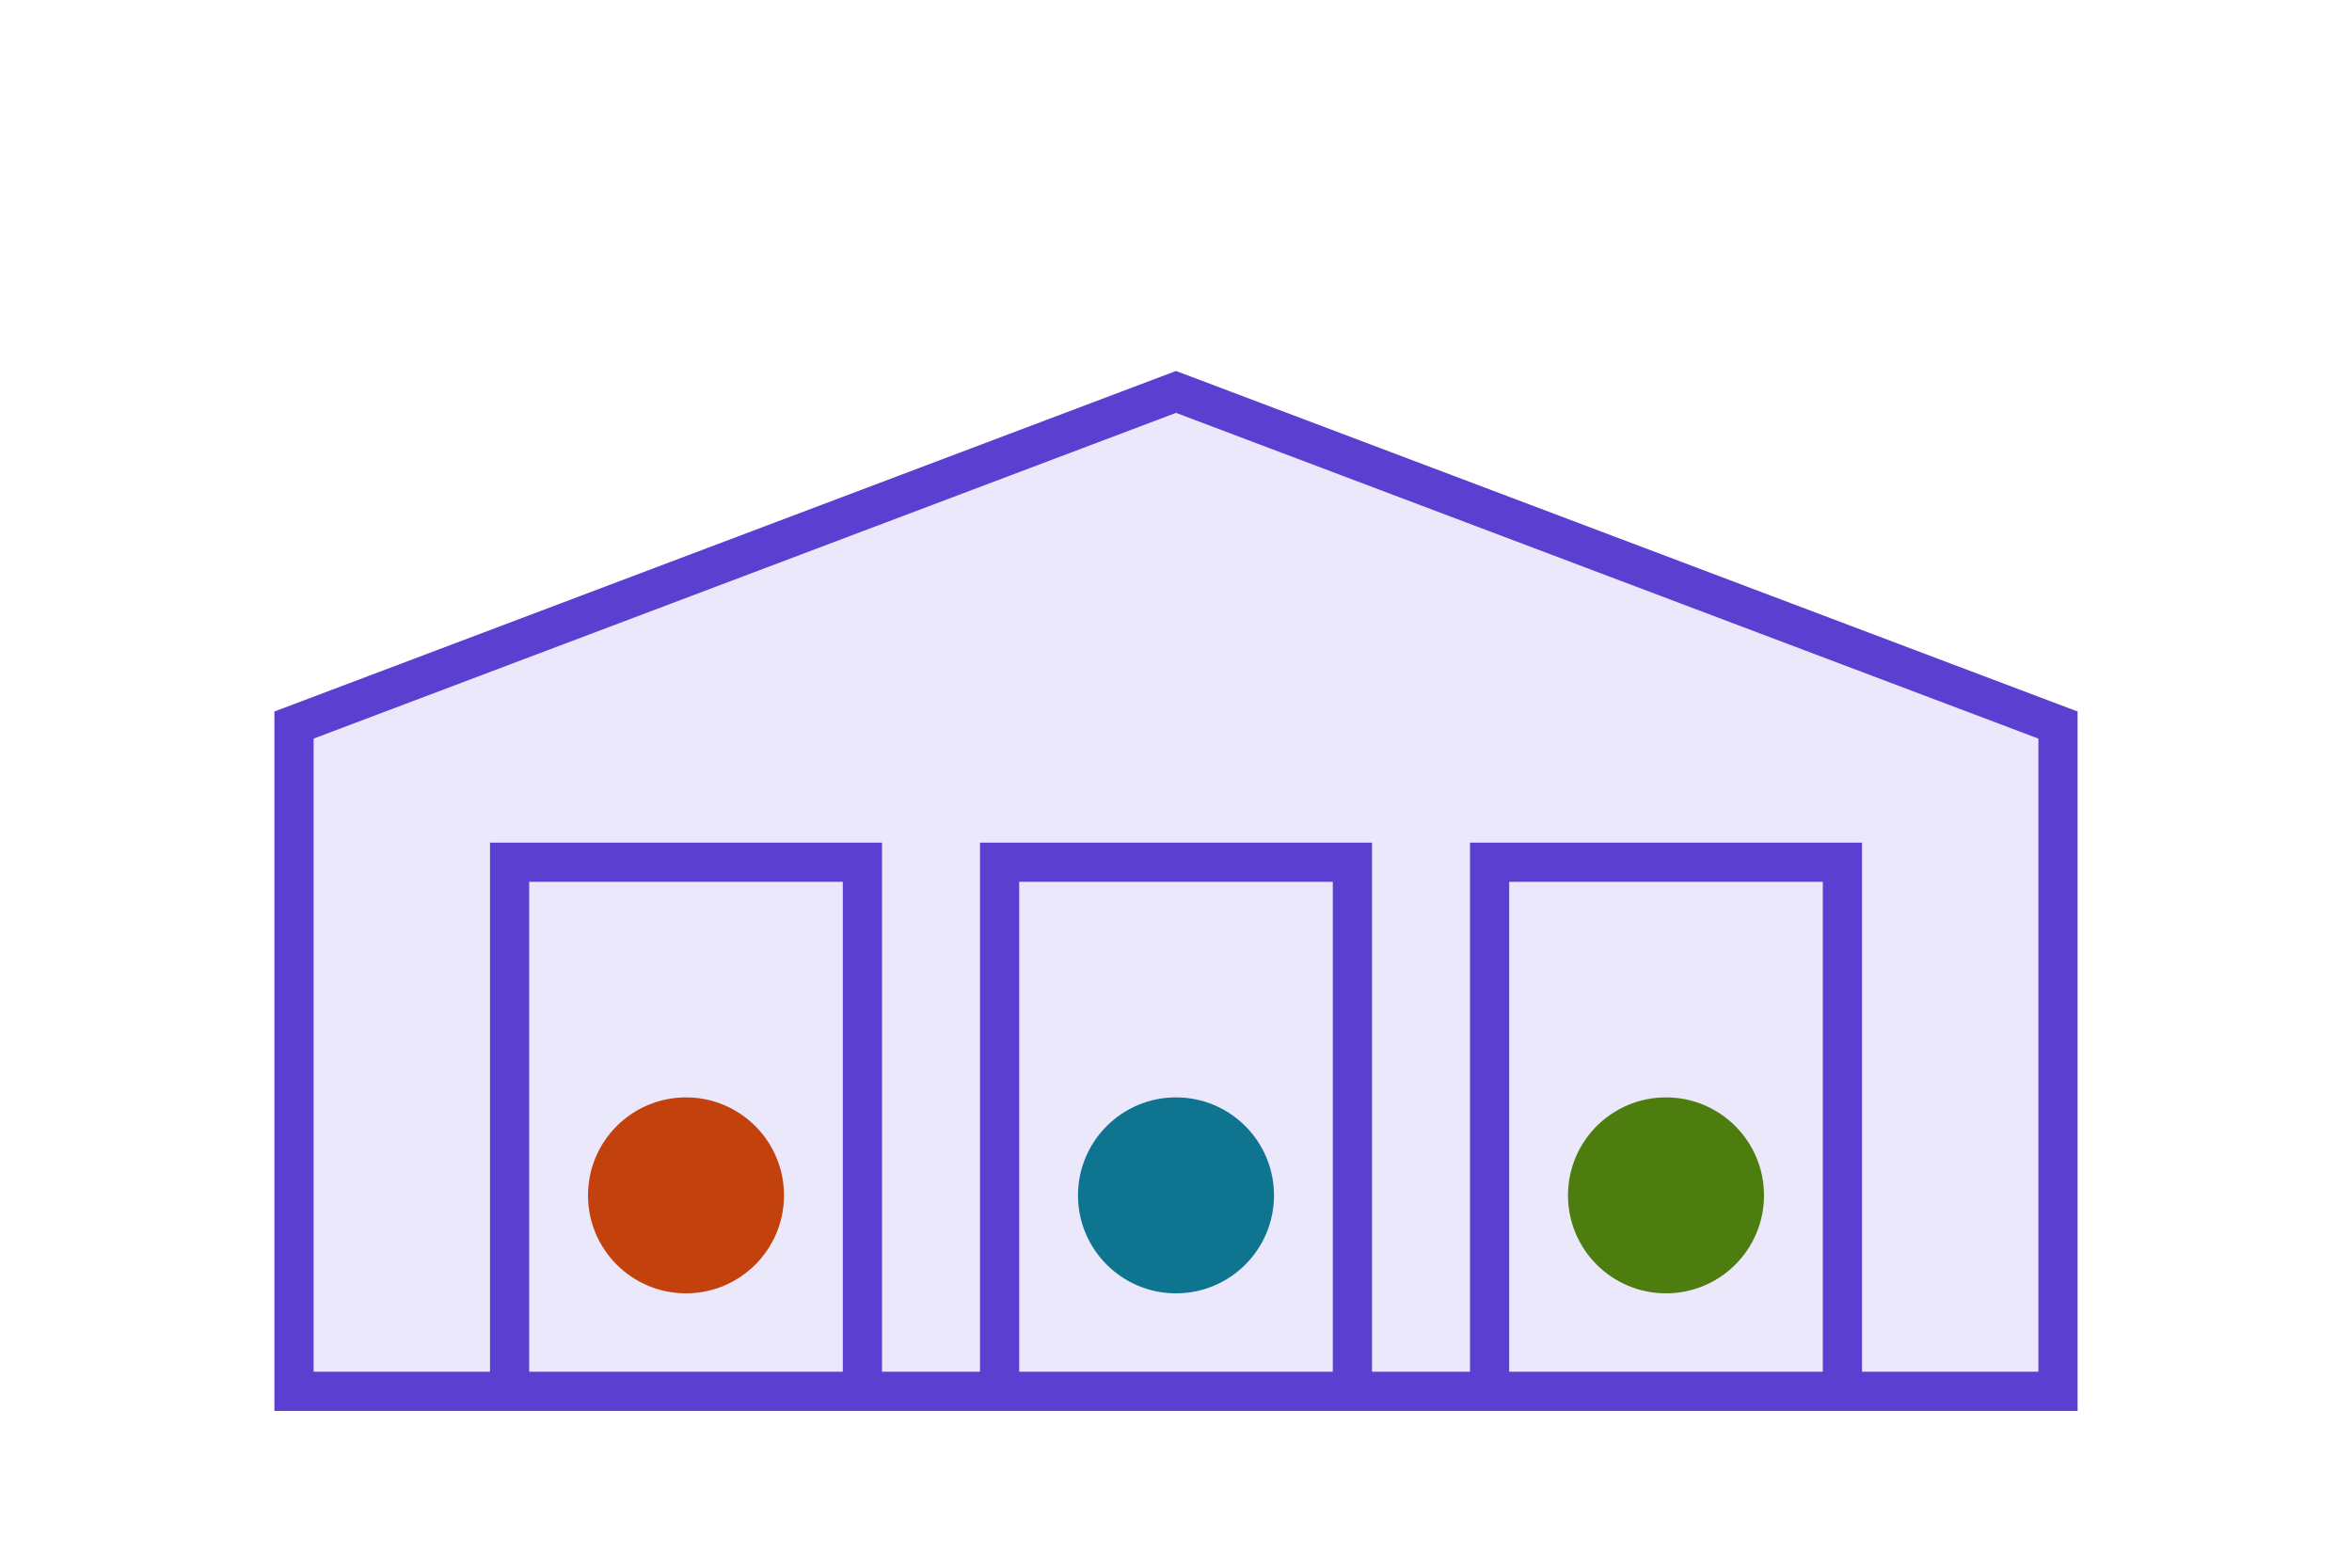
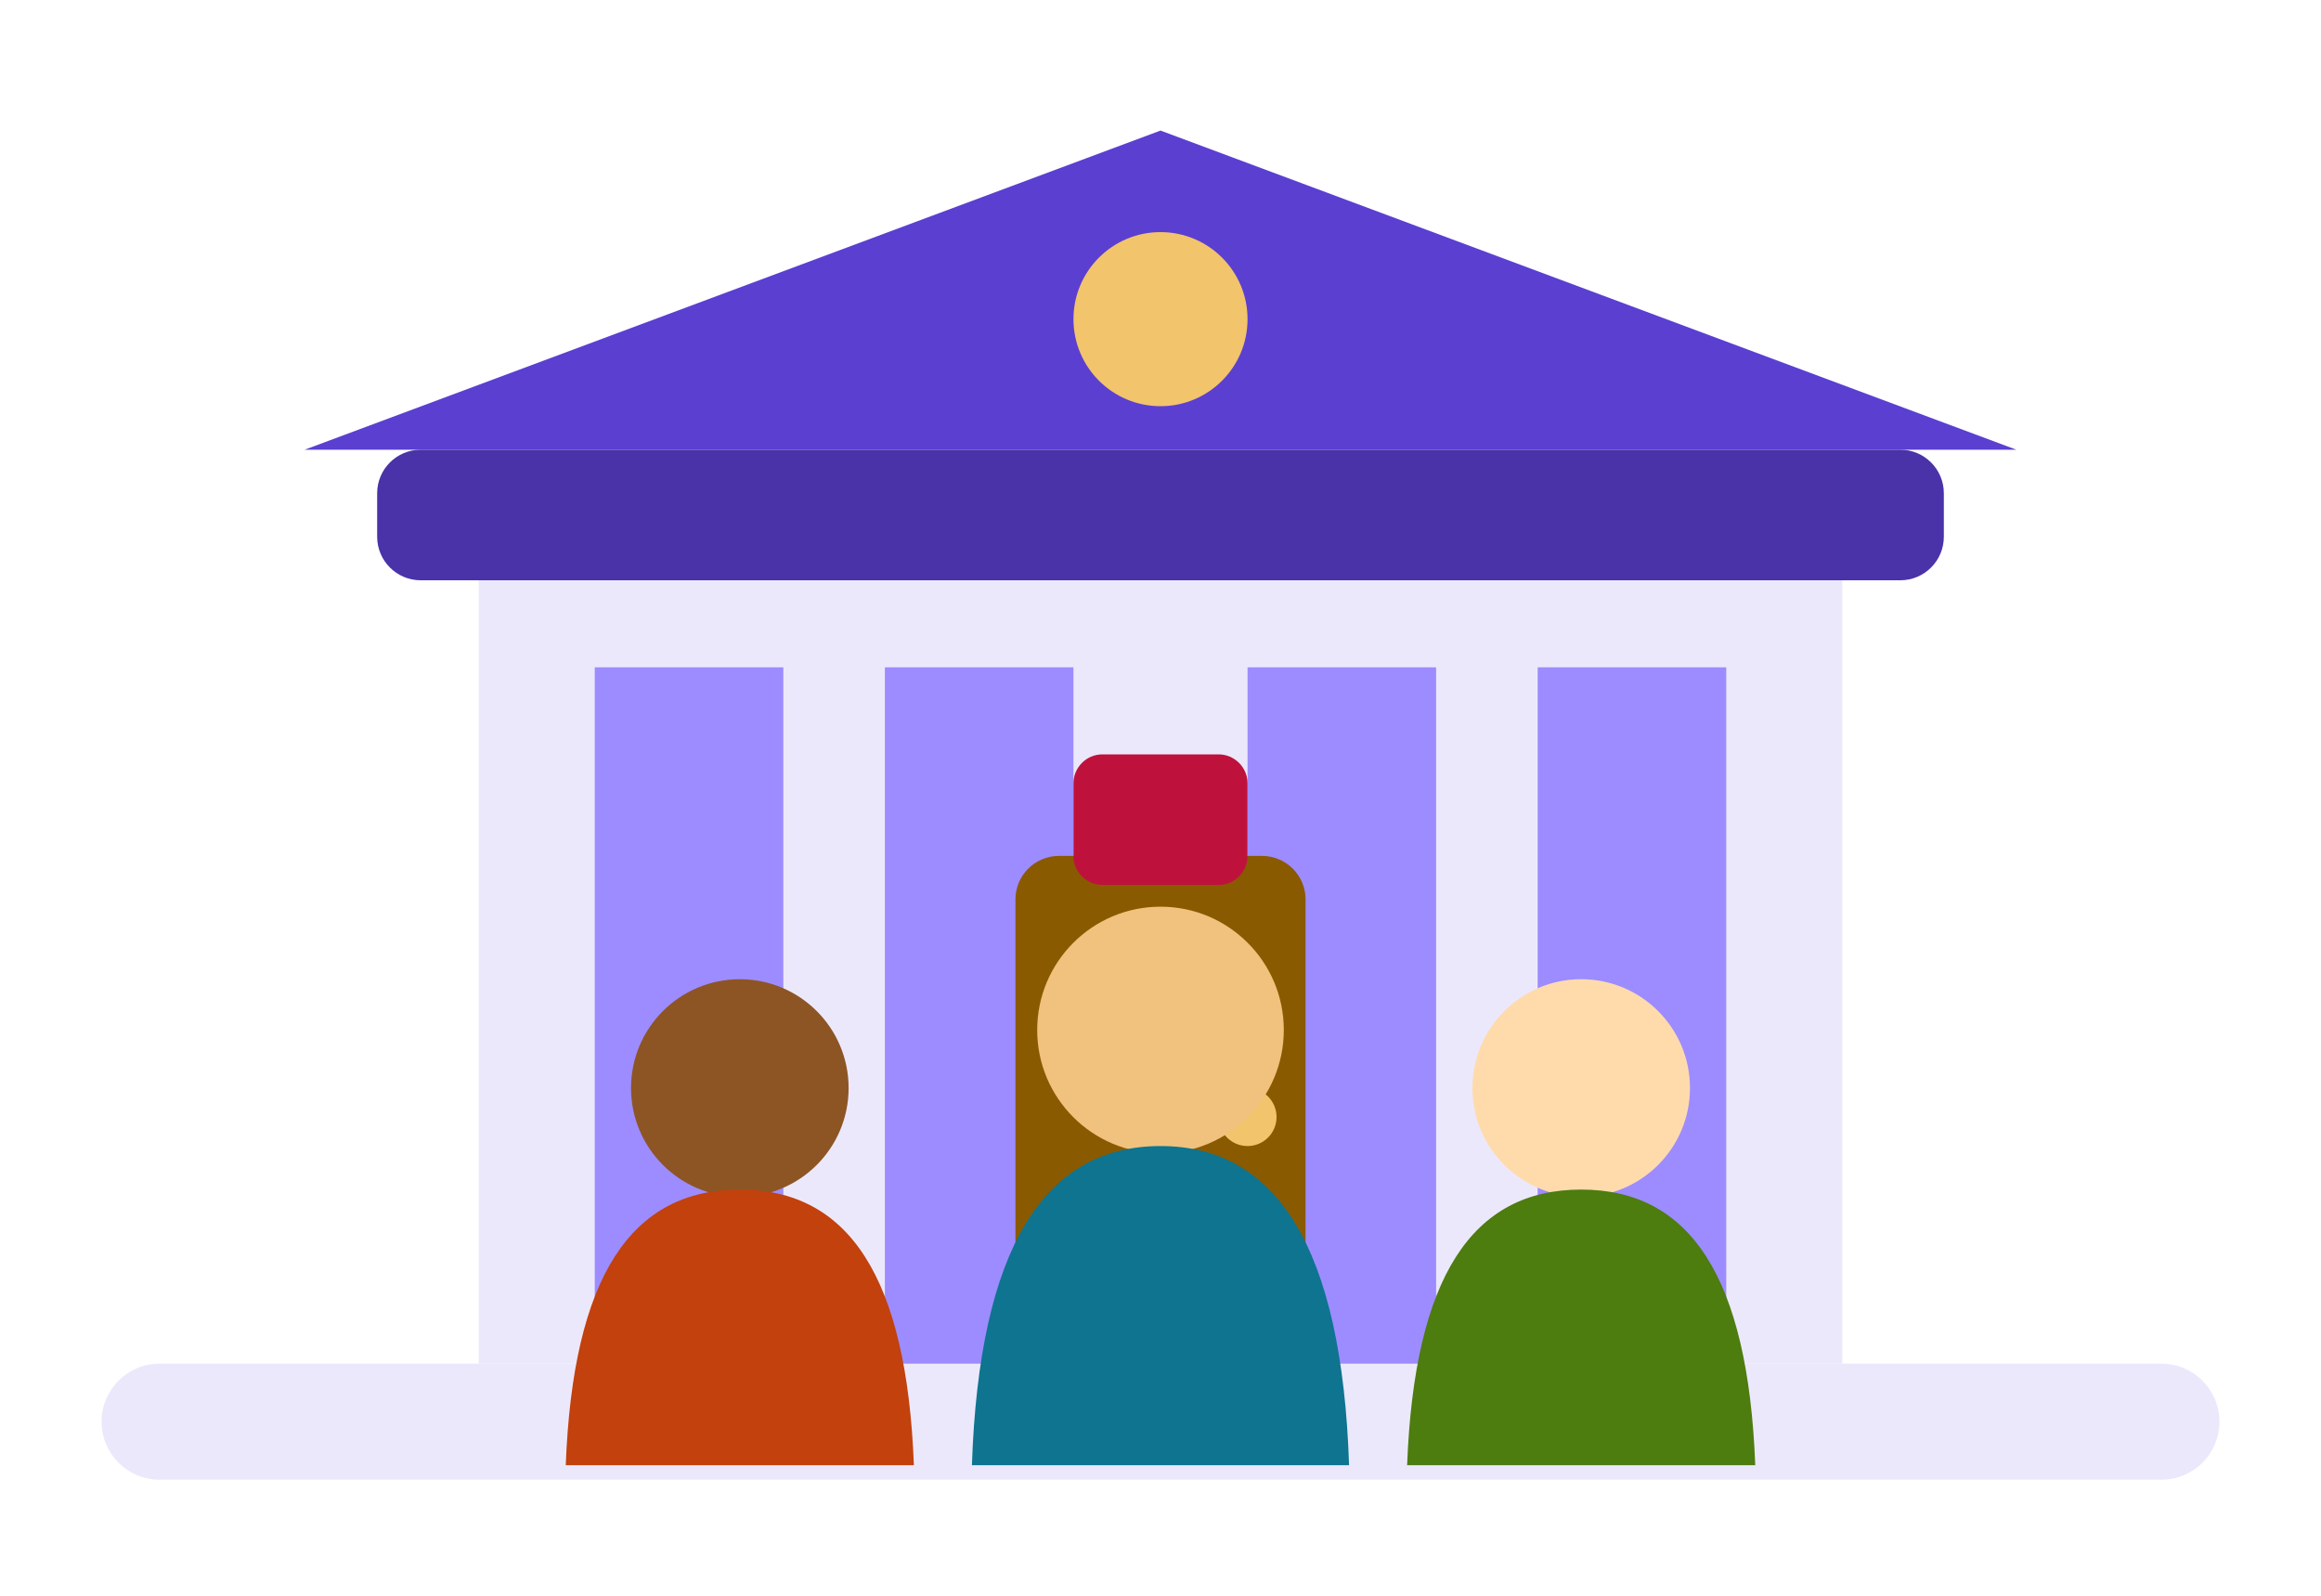
- <svg xmlns="http://www.w3.org/2000/svg" viewBox="0 0 240 160" role="img" aria-label="Personas de tu gobierno en un edificio público">
-   <path d="M30 142V74l90-34 90 34v68z" fill="#ece8fc" stroke="#5b3fd1" stroke-width="4" />
-   <path d="M52 142V88h36v54M102 142V88h36v54M152 142V88h36v54" fill="none" stroke="#5b3fd1" stroke-width="4" />
-   <circle cx="70" cy="122" r="10" fill="#c2410c" />
-   <circle cx="120" cy="122" r="10" fill="#0e7490" />
-   <circle cx="170" cy="122" r="10" fill="#4d7c0f" />
+ <svg xmlns="http://www.w3.org/2000/svg" viewBox="0 0 320 220" role="img" aria-label="Personas de tu gobierno frente a un edificio público">
+   <rect x="14" y="188" width="292" height="16" rx="8" fill="#ece8fc" />
+   <path d="M160 18l118 44H42z" fill="#5b3fd1" />
+   <rect x="52" y="62" width="216" height="18" rx="6" fill="#4a32a8" />
+   <rect x="66" y="80" width="188" height="108" fill="#ece8fc" />
+   <rect x="82" y="92" width="26" height="96" fill="#9d8cff" />
+   <rect x="122" y="92" width="26" height="96" fill="#9d8cff" />
+   <rect x="172" y="92" width="26" height="96" fill="#9d8cff" />
+   <rect x="212" y="92" width="26" height="96" fill="#9d8cff" />
+   <rect x="140" y="118" width="40" height="70" rx="6" fill="#8a5a00" />
+   <circle cx="172" cy="154" r="4" fill="#f2c46b" />
+   <circle cx="160" cy="44" r="12" fill="#f2c46b" />
+   <circle cx="102" cy="150" r="15" fill="#8d5524" />
+   <path d="M78 202c1-26 9-38 24-38s23 12 24 38z" fill="#c2410c" />
+   <circle cx="160" cy="142" r="17" fill="#f1c27d" />
+   <path d="M134 202c1-30 10-44 26-44s25 14 26 44z" fill="#0e7490" />
+   <circle cx="218" cy="150" r="15" fill="#ffdbac" />
+   <path d="M194 202c1-26 9-38 24-38s23 12 24 38z" fill="#4d7c0f" />
+   <rect x="148" y="104" width="24" height="18" rx="4" fill="#be123c" />
</svg>
